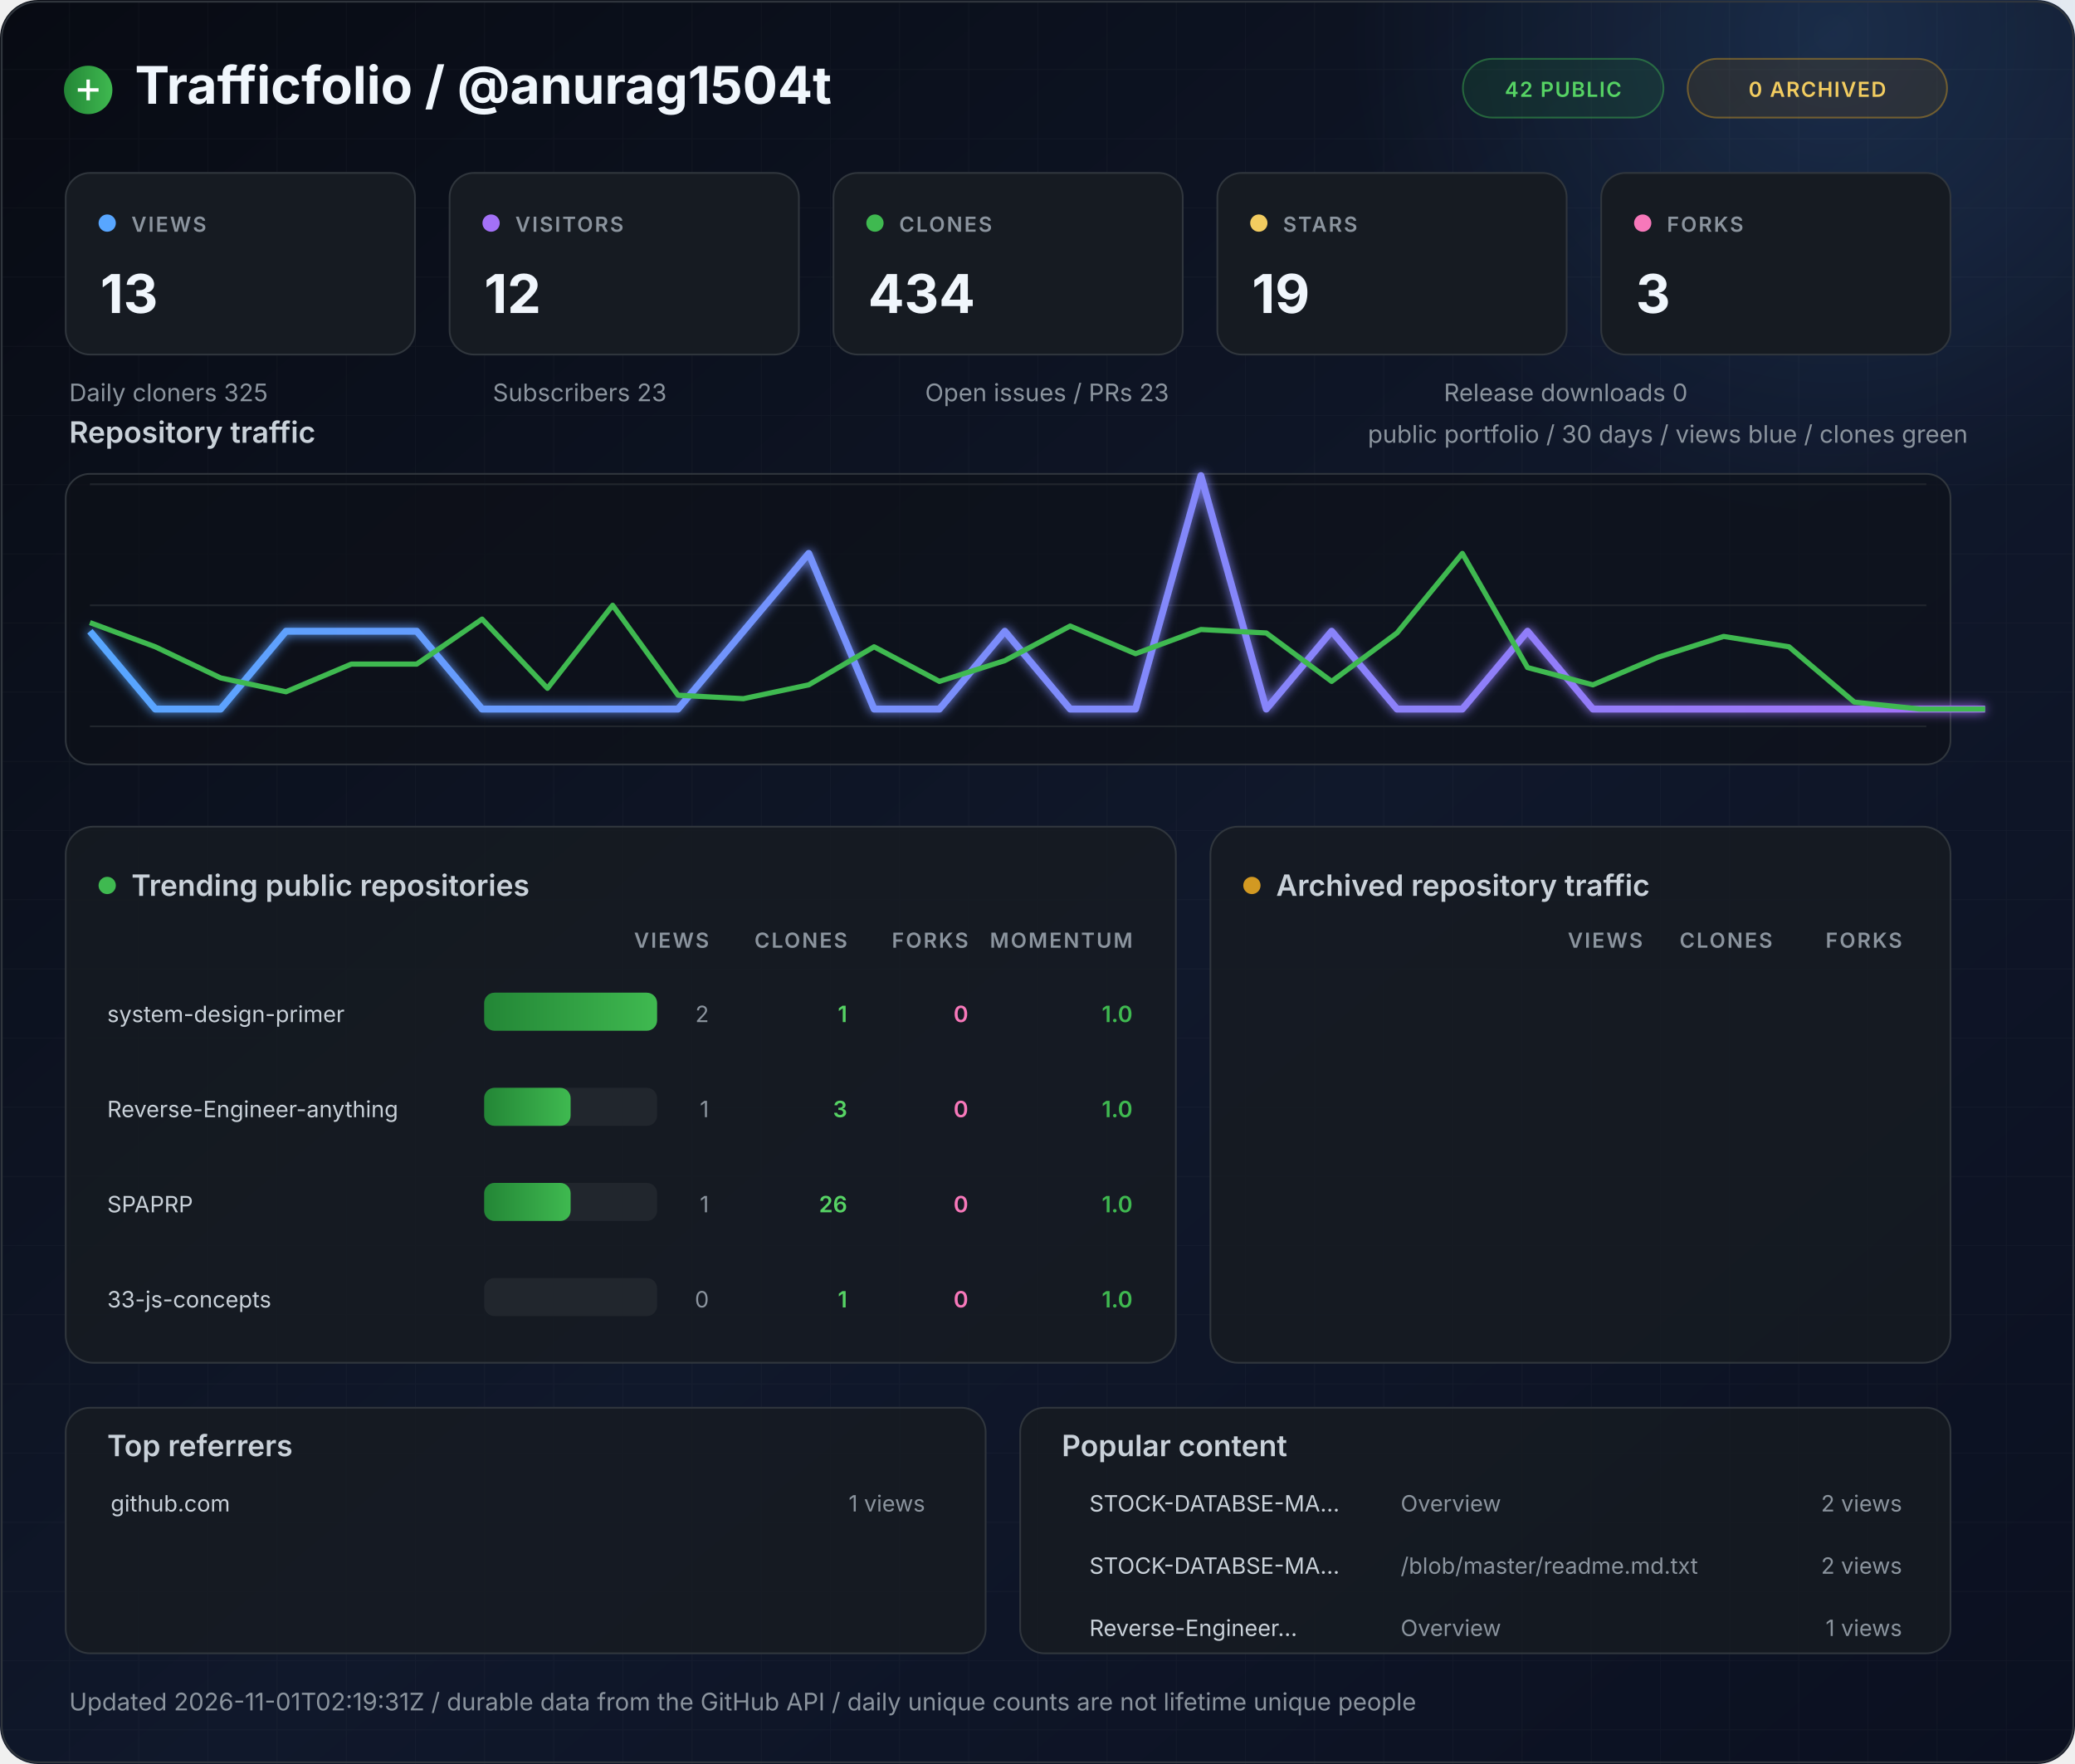
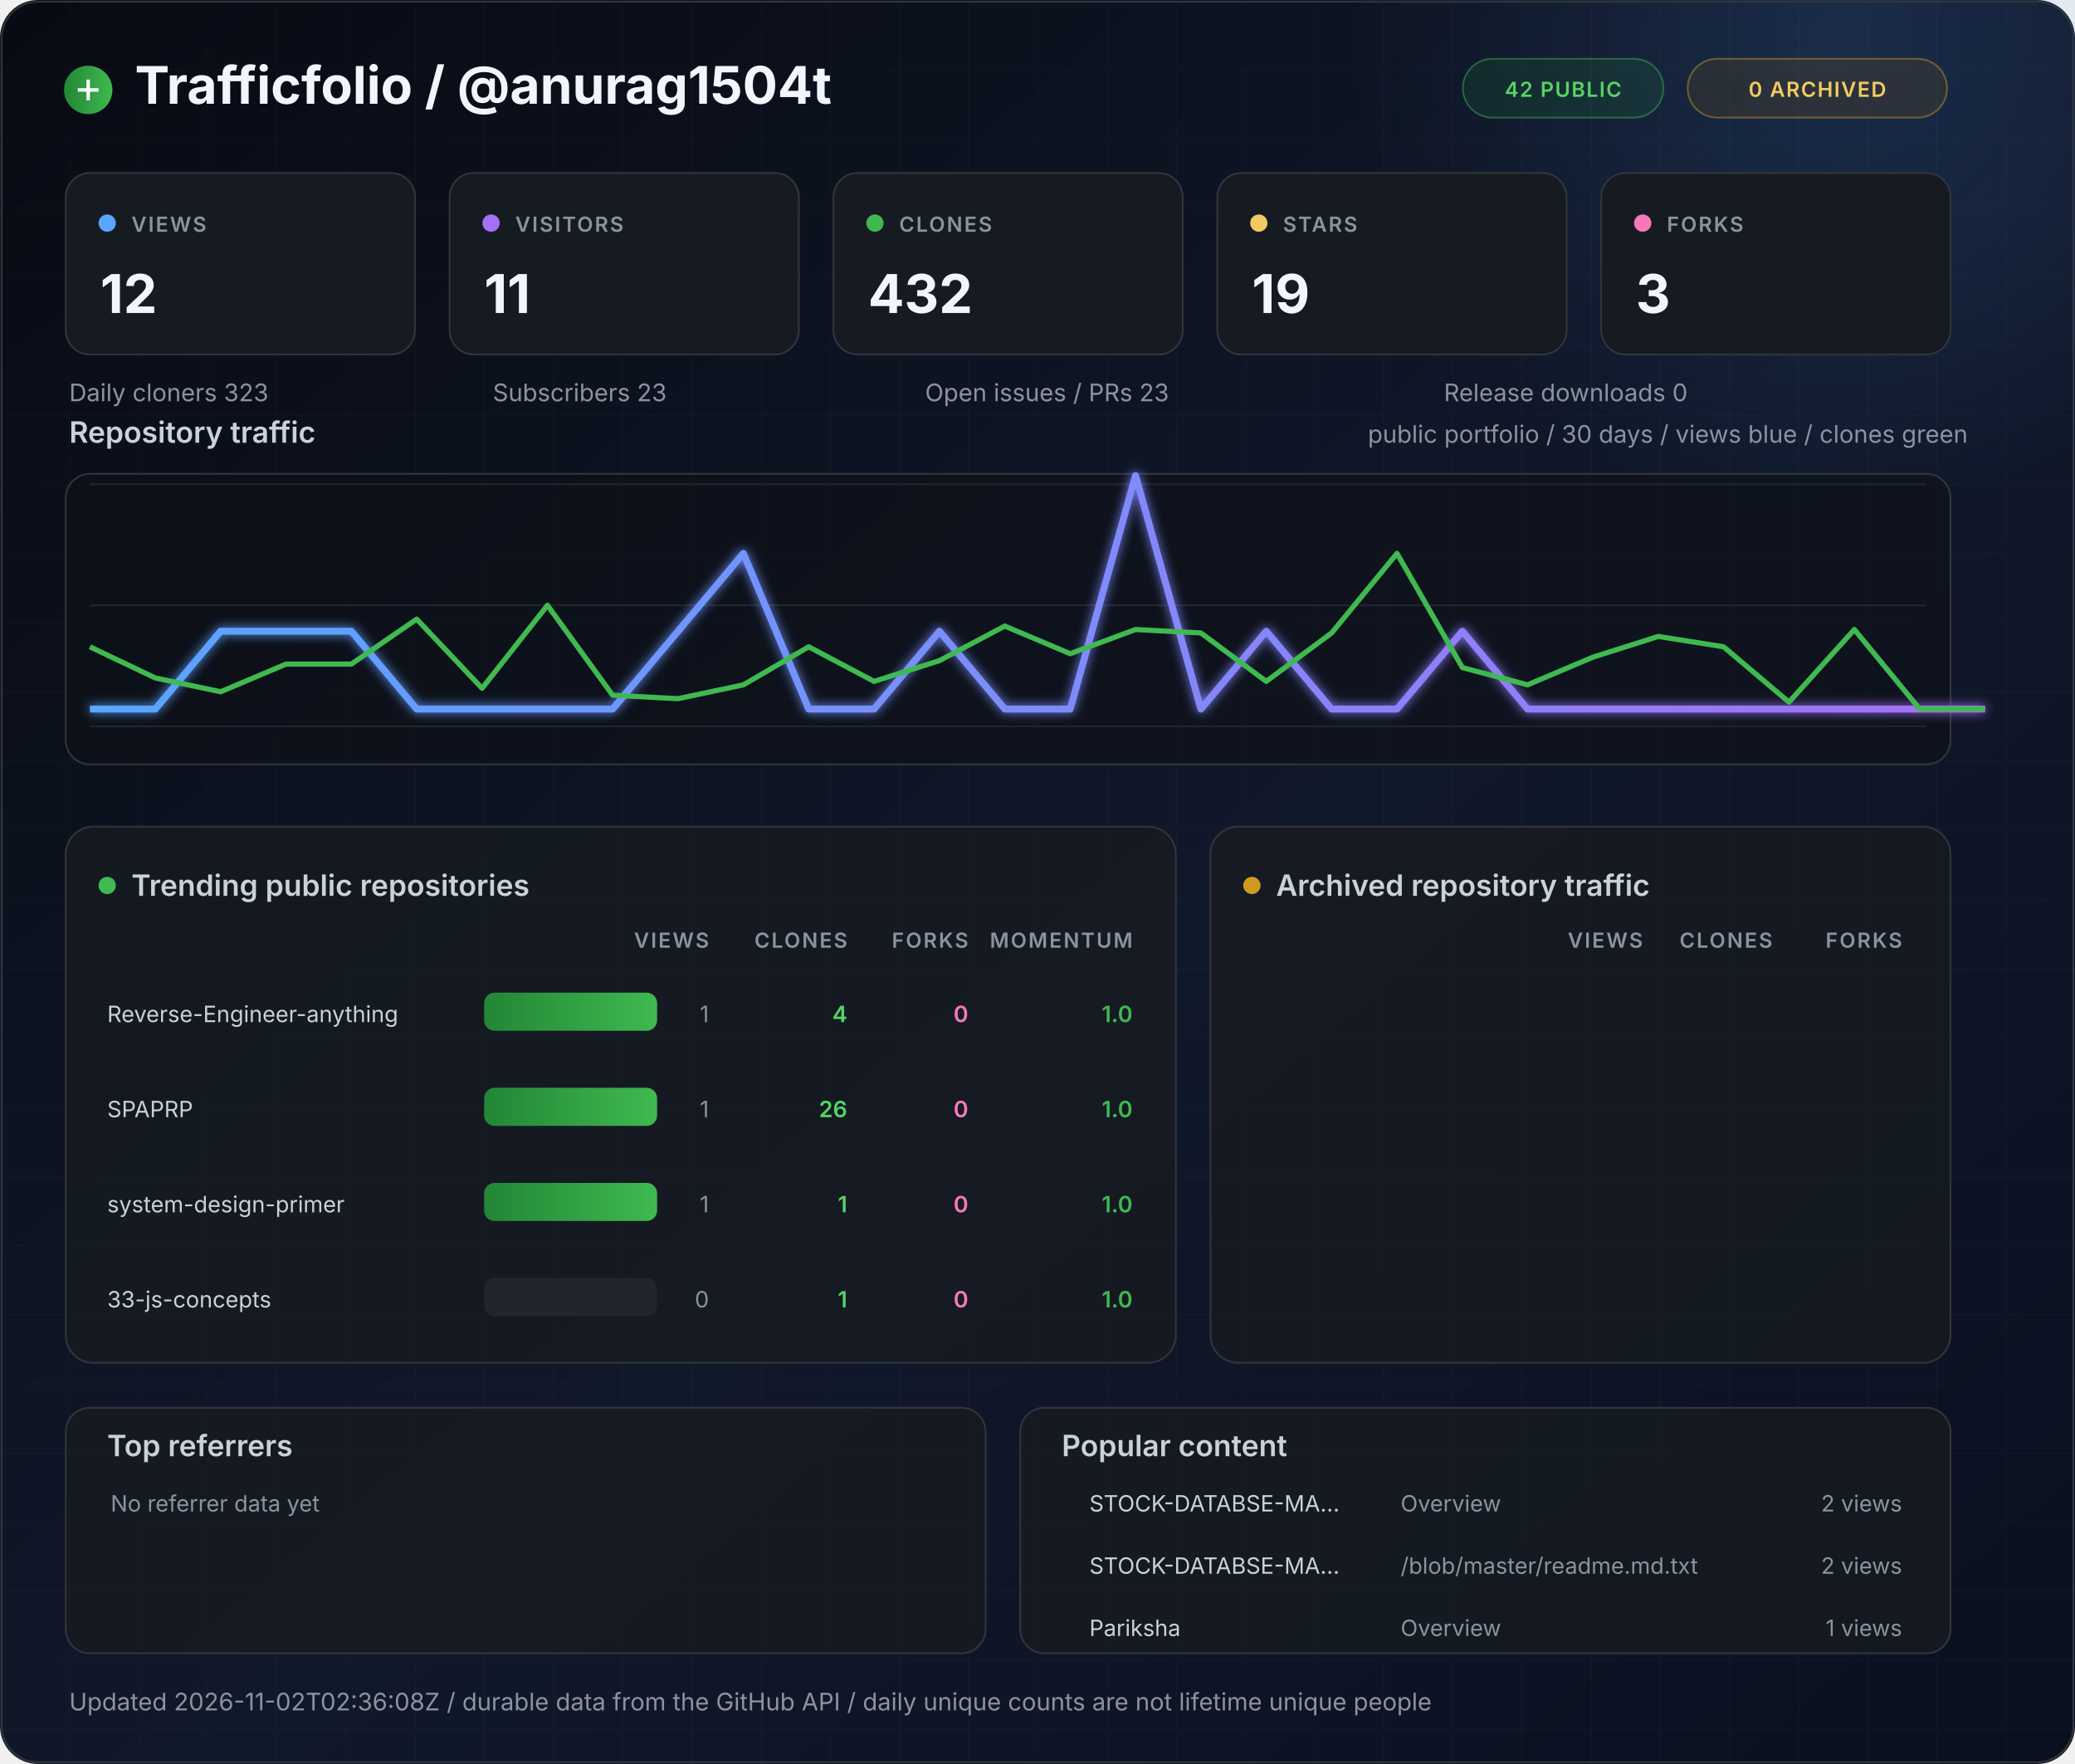
<svg xmlns="http://www.w3.org/2000/svg" width="1200" height="1020" viewBox="0 0 1200 1020" role="img" aria-label="Trafficfolio GitHub analytics dashboard for anurag1504t">
  <defs>
    <linearGradient id="bg" x1="0" y1="0" x2="1" y2="1">
      <stop stop-color="#080b13" />
      <stop offset=".55" stop-color="#10182b" />
      <stop offset="1" stop-color="#0b1020" />
    </linearGradient>
    <linearGradient id="line" x1="0" y1="0" x2="1" y2="0">
      <stop stop-color="#58a6ff" />
      <stop offset="1" stop-color="#a371f7" />
    </linearGradient>
    <linearGradient id="bar" x1="0" y1="0" x2="1" y2="0">
      <stop stop-color="#238636" />
      <stop offset="1" stop-color="#3fb950" />
    </linearGradient>
    <linearGradient id="archiveBar" x1="0" y1="0" x2="1" y2="0">
      <stop stop-color="#9e6a03" />
      <stop offset="1" stop-color="#f2cc60" />
    </linearGradient>
    <radialGradient id="ambient">
      <stop stop-color="#58a6ff" stop-opacity=".16" />
      <stop offset="1" stop-color="#58a6ff" stop-opacity="0" />
    </radialGradient>
    <pattern id="grid" width="40" height="40" patternUnits="userSpaceOnUse">
      <path d="M40 0H0V40" fill="none" stroke="#ffffff" stroke-opacity=".025" />
    </pattern>
    <filter id="glow">
      <feGaussianBlur stdDeviation="3" result="b" />
      <feMerge>
        <feMergeNode in="b" />
        <feMergeNode in="SourceGraphic" />
      </feMerge>
    </filter>
    <style>
    .title{font:750 30px -apple-system,BlinkMacSystemFont,"Segoe UI",sans-serif;fill:#f0f6fc}
    .subtitle{font:14px -apple-system,BlinkMacSystemFont,"Segoe UI",sans-serif;fill:#8b949e}
    .label{font:600 12px -apple-system,BlinkMacSystemFont,"Segoe UI",sans-serif;fill:#8b949e;letter-spacing:1px}
    .metric{font:700 31px -apple-system,BlinkMacSystemFont,"Segoe UI",sans-serif;fill:#f0f6fc}
    .section{font:600 17px -apple-system,BlinkMacSystemFont,"Segoe UI",sans-serif;fill:#c9d1d9}
    .repo,.value,.trend,.archive,.clone,.fork{font:13px -apple-system,BlinkMacSystemFont,"Segoe UI",sans-serif;fill:#c9d1d9}
    .value{fill:#8b949e} .trend{fill:#3fb950;font-weight:600} .archive{fill:#d29922}
    .clone{fill:#56d364;font-weight:600} .fork{fill:#f778ba;font-weight:600}
    .pill{font:600 12px -apple-system,BlinkMacSystemFont,"Segoe UI",sans-serif;letter-spacing:.7px}
  </style>
  </defs>
  <rect width="1200" height="1020" rx="22" fill="url(#bg)" />
  <rect width="1200" height="1020" rx="22" fill="url(#grid)" />
  <circle cx="1060" cy="20" r="280" fill="url(#ambient)" />
  <rect x="1" y="1" width="1198" height="1018" rx="21" fill="none" stroke="#30363d" />
  <circle cx="51" cy="52" r="14" fill="url(#bar)" />
  <path d="M45 52h12M51 46v12" stroke="#fff" stroke-width="2" />
  <text x="78" y="60" class="title">Trafficfolio / @anurag1504t</text>
  <rect x="846" y="34" width="116" height="34" rx="17" fill="#238636" fill-opacity=".16" stroke="#3fb950" stroke-opacity=".45" />
  <text x="904" y="56" text-anchor="middle" class="pill" fill="#56d364">42 PUBLIC</text>
  <rect x="976" y="34" width="150" height="34" rx="17" fill="#9e6a03" fill-opacity=".14" stroke="#d29922" stroke-opacity=".45" />
  <text x="1051" y="56" text-anchor="middle" class="pill" fill="#f2cc60">0 ARCHIVED</text>
  <rect x="38" y="100" width="202" height="105" rx="14" fill="#161b22" stroke="#30363d" />
  <circle cx="62" cy="129" r="5" fill="#58a6ff" />
  <text x="76" y="134" class="label">VIEWS</text>
-   <text x="58" y="181" class="metric">13</text>
+   <text x="58" y="181" class="metric">12</text>
  <rect x="260" y="100" width="202" height="105" rx="14" fill="#161b22" stroke="#30363d" />
  <circle cx="284" cy="129" r="5" fill="#a371f7" />
  <text x="298" y="134" class="label">VISITORS</text>
-   <text x="280" y="181" class="metric">12</text>
+   <text x="280" y="181" class="metric">11</text>
  <rect x="482" y="100" width="202" height="105" rx="14" fill="#161b22" stroke="#30363d" />
  <circle cx="506" cy="129" r="5" fill="#3fb950" />
  <text x="520" y="134" class="label">CLONES</text>
-   <text x="502" y="181" class="metric">434</text>
+   <text x="502" y="181" class="metric">432</text>
  <rect x="704" y="100" width="202" height="105" rx="14" fill="#161b22" stroke="#30363d" />
  <circle cx="728" cy="129" r="5" fill="#f2cc60" />
  <text x="742" y="134" class="label">STARS</text>
  <text x="724" y="181" class="metric">19</text>
  <rect x="926" y="100" width="202" height="105" rx="14" fill="#161b22" stroke="#30363d" />
  <circle cx="950" cy="129" r="5" fill="#f778ba" />
  <text x="964" y="134" class="label">FORKS</text>
  <text x="946" y="181" class="metric">3</text>
-   <text x="40" y="232" class="subtitle">Daily cloners 325</text>
+   <text x="40" y="232" class="subtitle">Daily cloners 323</text>
  <text x="285" y="232" class="subtitle">Subscribers 23</text>
  <text x="535" y="232" class="subtitle">Open issues / PRs 23</text>
  <text x="835" y="232" class="subtitle">Release downloads 0</text>
  <text x="40" y="256" class="section">Repository traffic</text>
  <text x="1138" y="256" text-anchor="end" class="subtitle">public portfolio / 30 days / views blue / clones green</text>
  <rect x="38" y="274" width="1090" height="168" rx="14" fill="#0d1117" fill-opacity=".62" stroke="#30363d" />
  <line x1="52" y1="420" x2="1114" y2="420" stroke="#21262d" />
  <line x1="52" y1="350" x2="1114" y2="350" stroke="#21262d" />
  <line x1="52" y1="280" x2="1114" y2="280" stroke="#21262d" />
-   <polyline points="52.0,365.0 89.8,410.0 127.6,410.0 165.4,365.0 203.2,365.0 241.0,365.0 278.8,410.0 316.6,410.0 354.3,410.0 392.1,410.0 429.9,365.0 467.7,320.0 505.5,410.0 543.3,410.0 581.1,365.0 618.9,410.0 656.7,410.0 694.5,275.0 732.3,410.0 770.1,365.0 807.9,410.0 845.7,410.0 883.4,365.0 921.2,410.0 959.0,410.0 996.8,410.0 1034.6,410.0 1072.4,410.0 1110.2,410.0 1148.0,410.0" fill="none" stroke="url(#line)" stroke-width="4" stroke-linejoin="round" filter="url(#glow)" />
-   <polyline points="52.0,360.0 89.8,374.0 127.6,392.0 165.4,400.0 203.2,384.0 241.0,384.0 278.8,358.0 316.6,398.0 354.3,350.0 392.1,402.0 429.9,404.0 467.7,396.0 505.5,374.0 543.3,394.0 581.1,382.0 618.9,362.0 656.7,378.0 694.5,364.0 732.3,366.0 770.1,394.0 807.9,366.0 845.7,320.0 883.4,386.0 921.2,396.0 959.0,380.0 996.8,368.0 1034.6,374.0 1072.4,406.0 1110.2,410.0 1148.0,410.0" fill="none" stroke="#3fb950" stroke-width="3" stroke-linejoin="round" />
+   <polyline points="52.0,410.0 89.8,410.0 127.6,365.0 165.4,365.0 203.2,365.0 241.0,410.0 278.8,410.0 316.6,410.0 354.3,410.0 392.1,365.0 429.9,320.0 467.7,410.0 505.5,410.0 543.3,365.0 581.1,410.0 618.9,410.0 656.7,275.0 694.5,410.0 732.3,365.0 770.1,410.0 807.9,410.0 845.7,365.0 883.4,410.0 921.2,410.0 959.0,410.0 996.8,410.0 1034.6,410.0 1072.4,410.0 1110.2,410.0 1148.0,410.0" fill="none" stroke="url(#line)" stroke-width="4" stroke-linejoin="round" filter="url(#glow)" />
+   <polyline points="52.0,374.0 89.8,392.0 127.6,400.0 165.4,384.0 203.2,384.0 241.0,358.0 278.8,398.0 316.6,350.0 354.3,402.0 392.1,404.0 429.9,396.0 467.7,374.0 505.5,394.0 543.3,382.0 581.1,362.0 618.9,378.0 656.7,364.0 694.5,366.0 732.3,394.0 770.1,366.0 807.9,320.0 845.7,386.0 883.4,396.0 921.2,380.0 959.0,368.0 996.8,374.0 1034.6,406.0 1072.4,364.0 1110.2,410.0 1148.0,410.0" fill="none" stroke="#3fb950" stroke-width="3" stroke-linejoin="round" />
  <rect x="38" y="478" width="642" height="310" rx="16" fill="#161b22" fill-opacity=".82" stroke="#30363d" />
  <circle cx="62" cy="512" r="5" fill="#3fb950" />
  <text x="76" y="518" class="section">Trending public repositories</text>
  <text x="410" y="548" text-anchor="end" class="label">VIEWS</text>
  <text x="490" y="548" text-anchor="end" class="label">CLONES</text>
  <text x="560" y="548" text-anchor="end" class="label">FORKS</text>
  <text x="655" y="548" text-anchor="end" class="label">MOMENTUM</text>
-   <text x="62" y="591" class="repo">system-design-primer</text>
+   <text x="62" y="591" class="repo">Reverse-Engineer-anything</text>
  <rect x="280" y="574" width="100" height="22" rx="6" fill="#21262d" />
  <rect x="280" y="574" width="100" height="22" rx="6" fill="url(#bar)" />
-   <text x="410" y="591" text-anchor="end" class="value">2</text>
-   <text x="490" y="591" text-anchor="end" class="clone">1</text>
+   <text x="410" y="591" text-anchor="end" class="value">1</text>
+   <text x="490" y="591" text-anchor="end" class="clone">4</text>
  <text x="560" y="591" text-anchor="end" class="fork">0</text>
  <text x="655" y="591" text-anchor="end" class="trend">1.0</text>
-   <text x="62" y="646" class="repo">Reverse-Engineer-anything</text>
+   <text x="62" y="646" class="repo">SPAPRP</text>
  <rect x="280" y="629" width="100" height="22" rx="6" fill="#21262d" />
-   <rect x="280" y="629" width="50" height="22" rx="6" fill="url(#bar)" />
+   <rect x="280" y="629" width="100" height="22" rx="6" fill="url(#bar)" />
  <text x="410" y="646" text-anchor="end" class="value">1</text>
-   <text x="490" y="646" text-anchor="end" class="clone">3</text>
+   <text x="490" y="646" text-anchor="end" class="clone">26</text>
  <text x="560" y="646" text-anchor="end" class="fork">0</text>
  <text x="655" y="646" text-anchor="end" class="trend">1.0</text>
-   <text x="62" y="701" class="repo">SPAPRP</text>
+   <text x="62" y="701" class="repo">system-design-primer</text>
  <rect x="280" y="684" width="100" height="22" rx="6" fill="#21262d" />
-   <rect x="280" y="684" width="50" height="22" rx="6" fill="url(#bar)" />
+   <rect x="280" y="684" width="100" height="22" rx="6" fill="url(#bar)" />
  <text x="410" y="701" text-anchor="end" class="value">1</text>
-   <text x="490" y="701" text-anchor="end" class="clone">26</text>
+   <text x="490" y="701" text-anchor="end" class="clone">1</text>
  <text x="560" y="701" text-anchor="end" class="fork">0</text>
  <text x="655" y="701" text-anchor="end" class="trend">1.0</text>
  <text x="62" y="756" class="repo">33-js-concepts</text>
  <rect x="280" y="739" width="100" height="22" rx="6" fill="#21262d" />
  <rect x="280" y="739" width="0" height="22" rx="6" fill="url(#bar)" />
  <text x="410" y="756" text-anchor="end" class="value">0</text>
  <text x="490" y="756" text-anchor="end" class="clone">1</text>
  <text x="560" y="756" text-anchor="end" class="fork">0</text>
  <text x="655" y="756" text-anchor="end" class="trend">1.0</text>
  <rect x="700" y="478" width="428" height="310" rx="16" fill="#161b22" fill-opacity=".82" stroke="#30363d" />
  <circle cx="724" cy="512" r="5" fill="#d29922" />
  <text x="738" y="518" class="section">Archived repository traffic</text>
  <text x="950" y="548" text-anchor="end" class="label">VIEWS</text>
  <text x="1025" y="548" text-anchor="end" class="label">CLONES</text>
  <text x="1100" y="548" text-anchor="end" class="label">FORKS</text>
  <rect x="38" y="814" width="532" height="142" rx="14" fill="#161b22" fill-opacity=".82" stroke="#30363d" />
  <text x="62" y="842" class="section">Top referrers</text>
-   <text x="64" y="874" class="repo">github.com</text>
-   <text x="535" y="874" text-anchor="end" class="value">1 views</text>
+   <text x="64" y="874" class="value">No referrer data yet</text>
  <rect x="590" y="814" width="538" height="142" rx="14" fill="#161b22" fill-opacity=".82" stroke="#30363d" />
  <text x="614" y="842" class="section">Popular content</text>
  <text x="630" y="874" class="repo">STOCK-DATABSE-MA...</text>
  <text x="810" y="874" class="value">Overview</text>
  <text x="1100" y="874" text-anchor="end" class="value">2 views</text>
  <text x="630" y="910" class="repo">STOCK-DATABSE-MA...</text>
  <text x="810" y="910" class="value">/blob/master/readme.md.txt</text>
  <text x="1100" y="910" text-anchor="end" class="value">2 views</text>
-   <text x="630" y="946" class="repo">Reverse-Engineer...</text>
+   <text x="630" y="946" class="repo">Pariksha</text>
  <text x="810" y="946" class="value">Overview</text>
  <text x="1100" y="946" text-anchor="end" class="value">1 views</text>
-   <text x="40" y="989" class="subtitle">Updated 2026-11-01T02:19:31Z / durable data from the GitHub API / daily unique counts are not lifetime unique people</text>
+   <text x="40" y="989" class="subtitle">Updated 2026-11-02T02:36:08Z / durable data from the GitHub API / daily unique counts are not lifetime unique people</text>
</svg>
